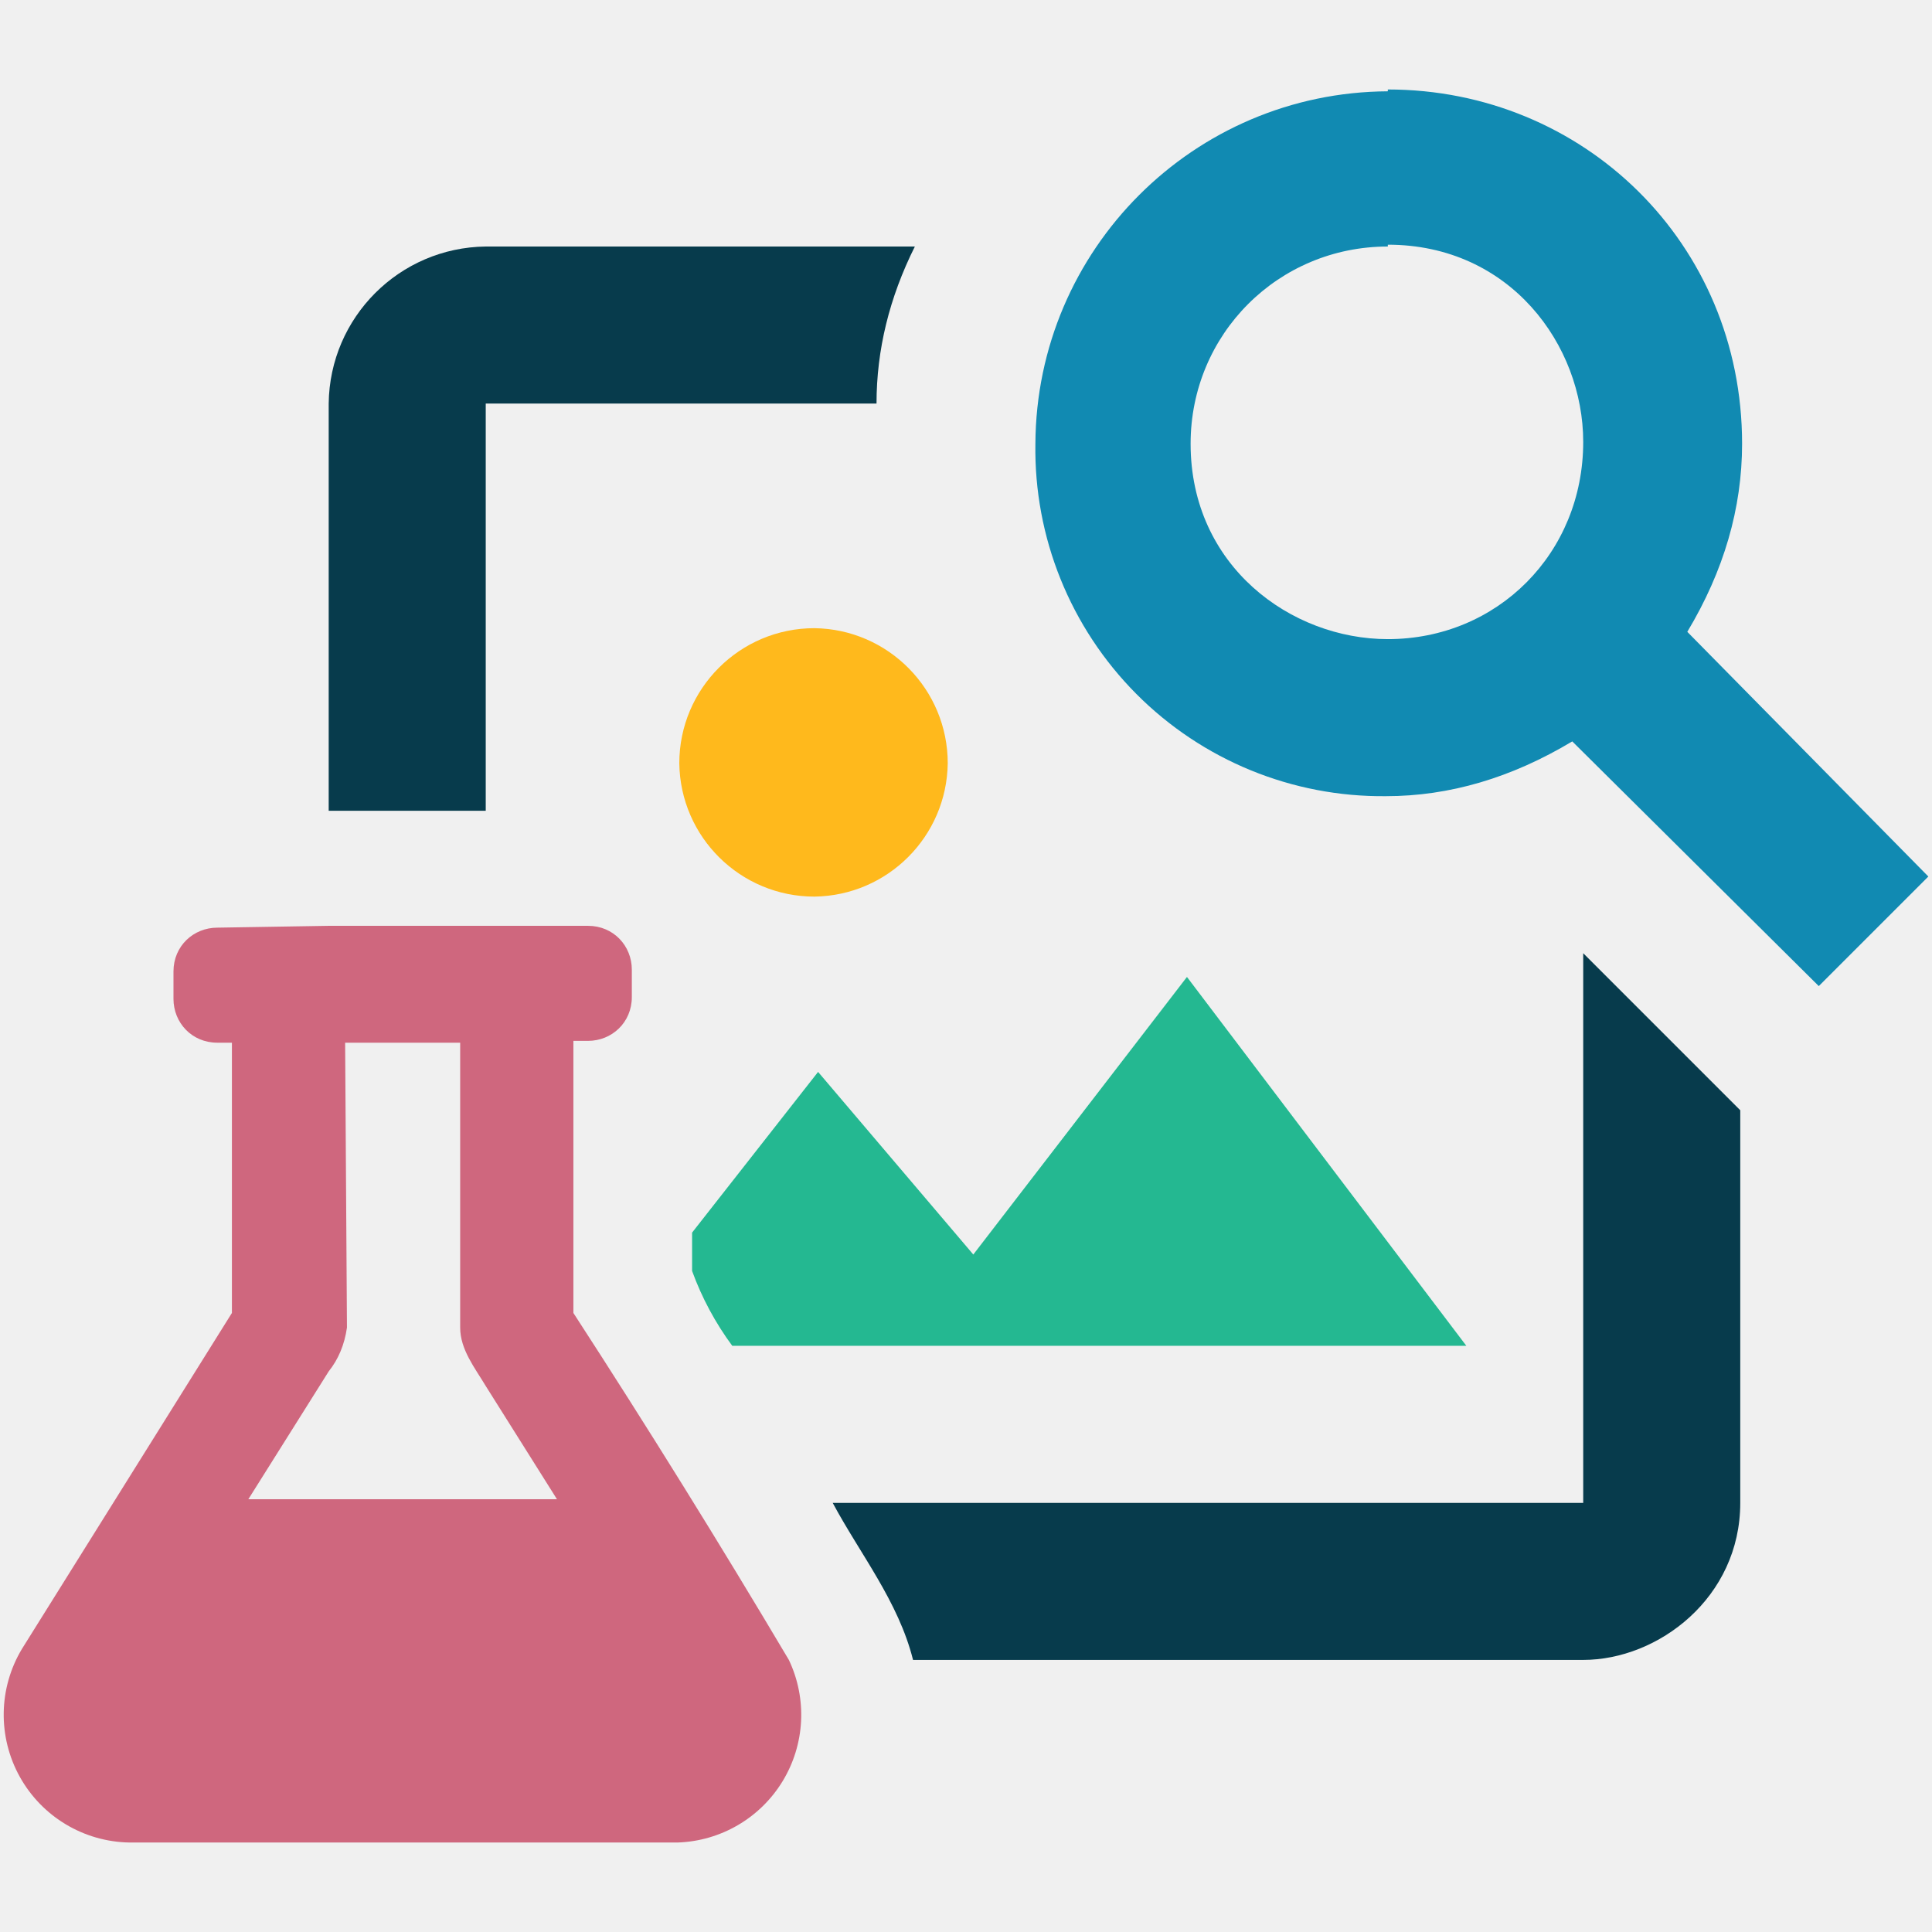
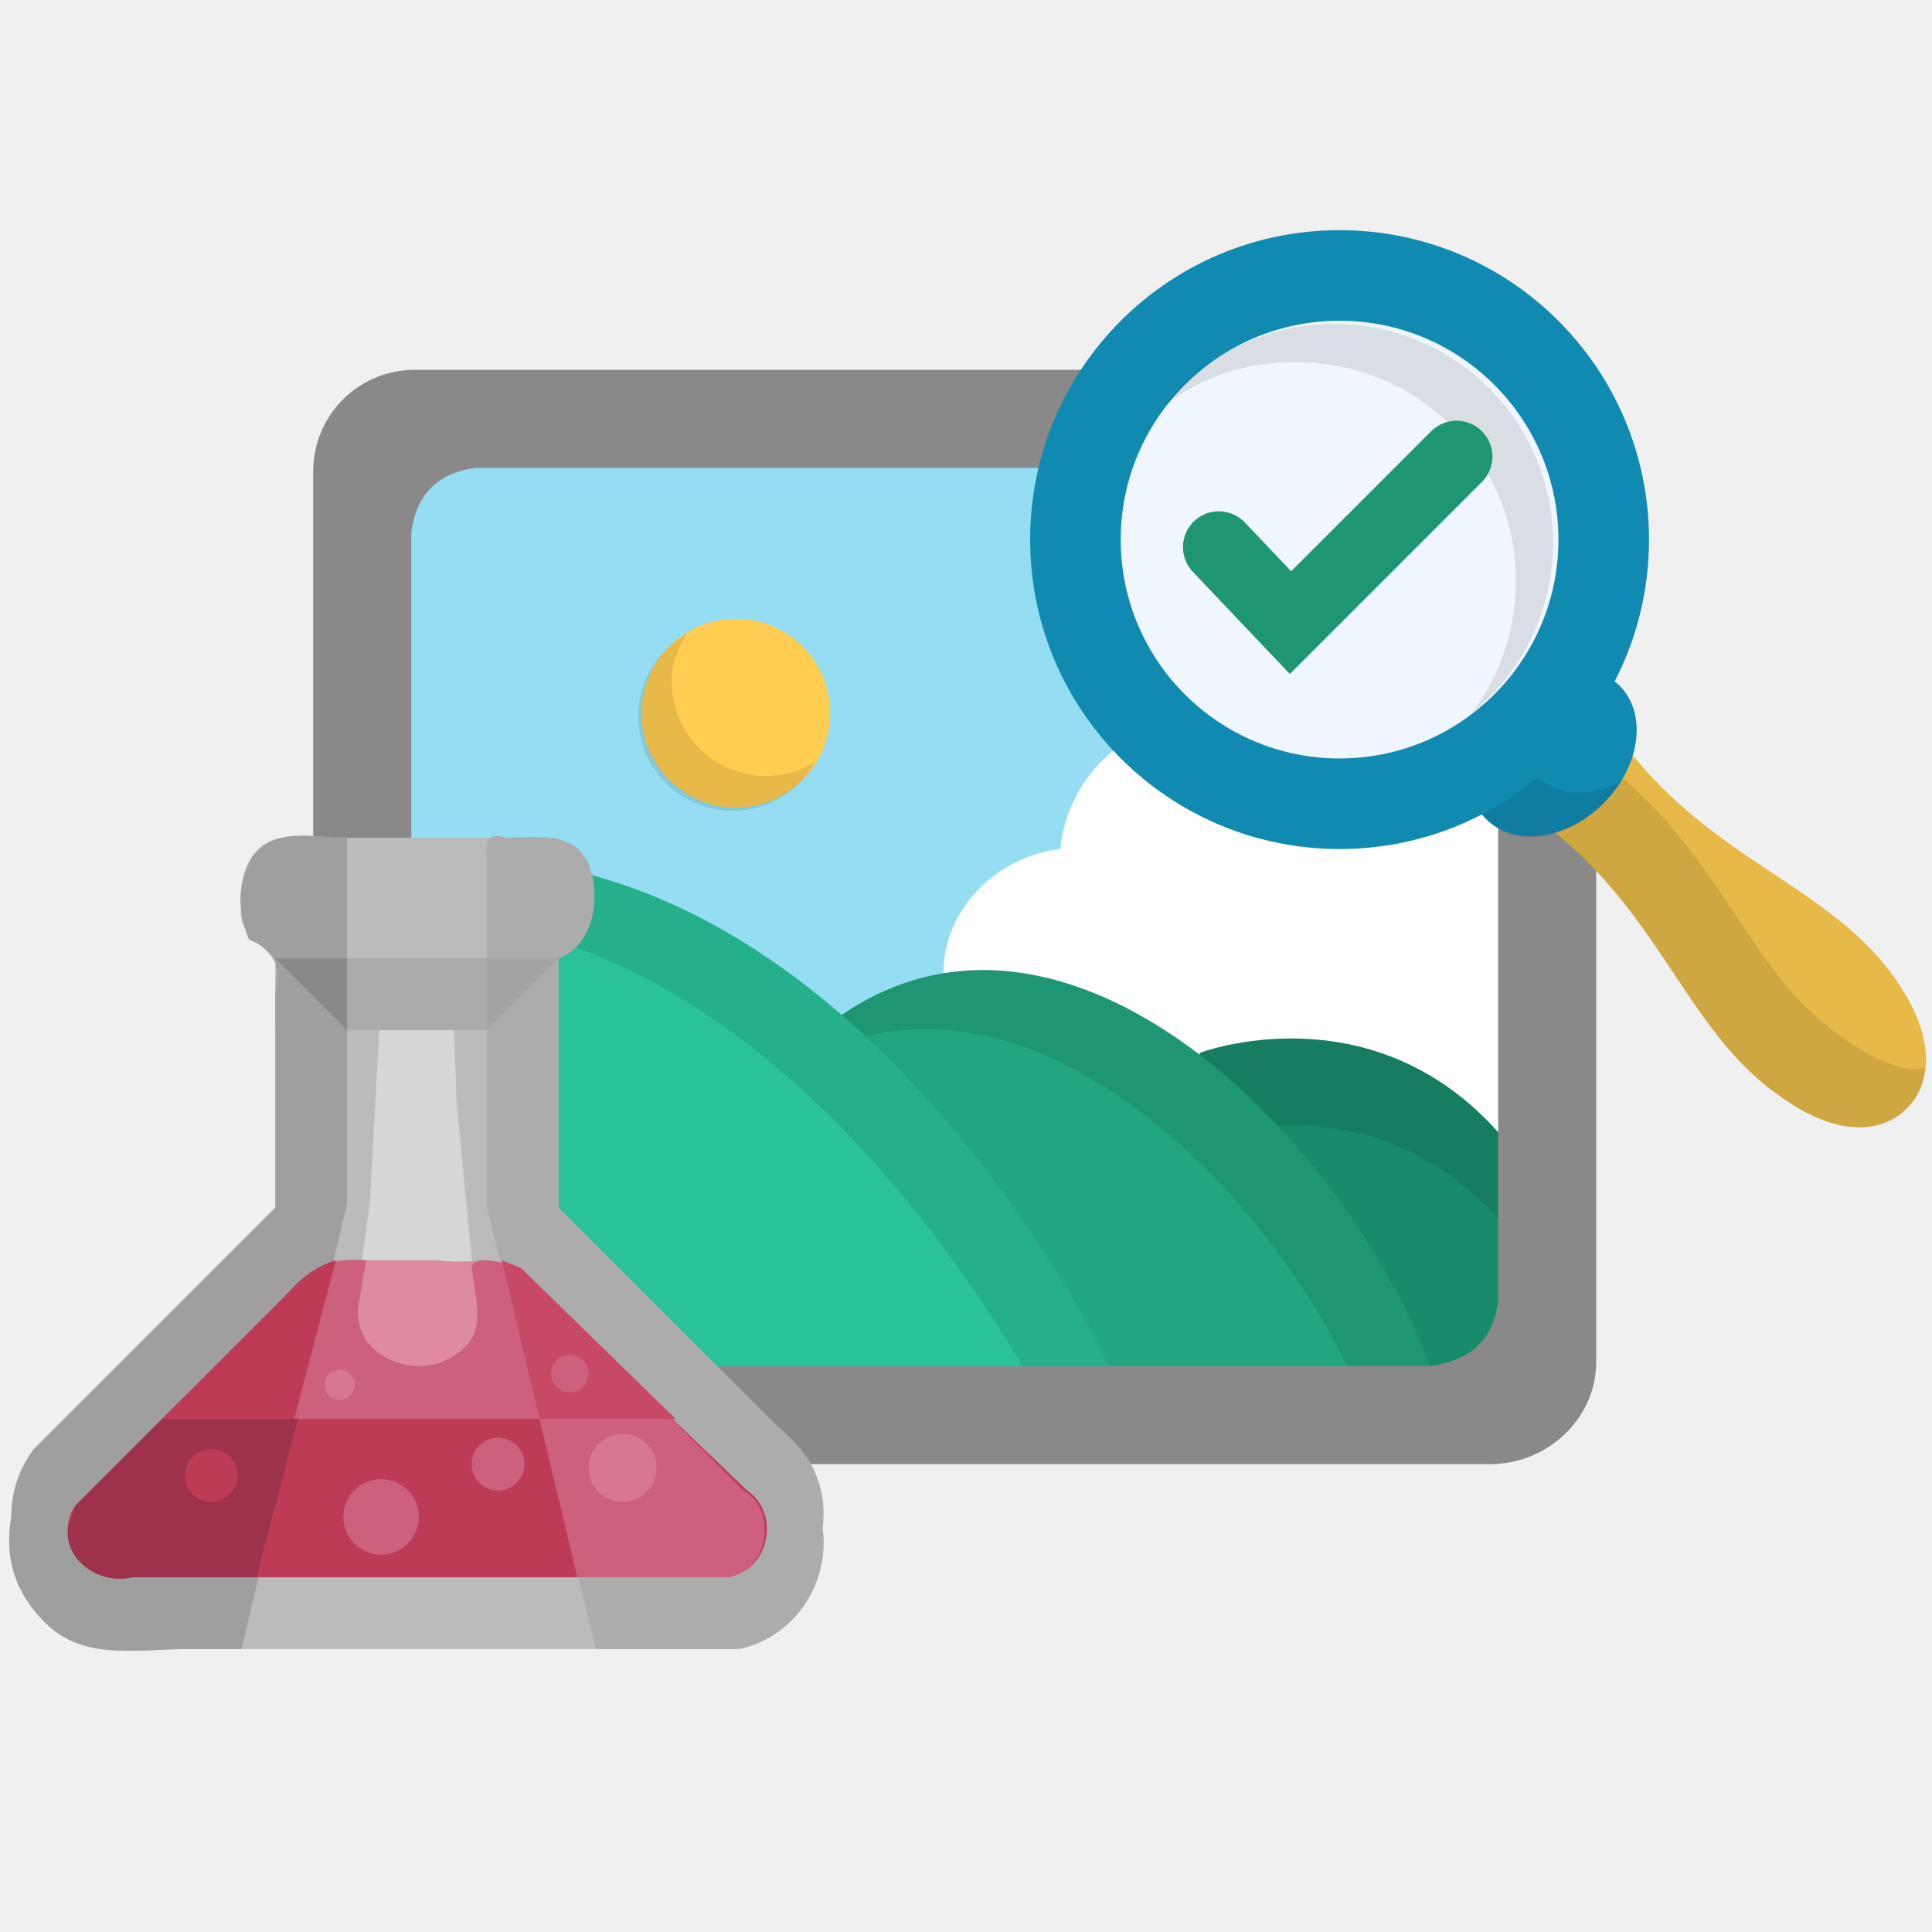
- <svg xmlns="http://www.w3.org/2000/svg" width="400" height="400" viewBox="0 0 105.8 105.8">
-   <path fill="#cf677e" d="M11.9 50.8c-1.3 0-2.4 1-2.4 2.4v1.5c0 1.3 1 2.4 2.4 2.4h.8v14.8L1.2 90.3a7 7 0 0 0 5.9 10.6h30a7 7 0 0 0 6.1-10q-5.7-9.6-11.8-19V57h.8c1.3 0 2.4-1 2.4-2.4v-1.5c0-1.3-1-2.4-2.4-2.4H18Zm7 6.3h6.3v15.6c0 1.2.8 2.2 1.4 3.2l3.9 6.2H13.6l4.4-7q.8-1 1-2.4z" />
-   <path fill="#24b891" d="M37.9 67.5v2.1q.8 2.2 2.2 4.1h40.2L65 53.5 53.3 68.7l-8.5-10Z" />
-   <path fill="#118ab2" d="M76 5a19.4 19.4 0 0 0-19.3 19.3 19 19 0 0 0 19.2 19.3q5.2 0 10.2-3L99.6 54l6-6-13.2-13.4q3-5 3-10.3c0-11-8.7-19.4-19.4-19.4m0 8.5c6.7 0 10.7 5.5 10.7 10.8C86.7 30.3 82 35 76 35c-5.3 0-10.8-4-10.8-10.7 0-6 4.8-10.8 10.8-10.8" />
-   <path fill="#073b4c" d="M26.6 13.5a8.7 8.7 0 0 0-8.6 8.6v22.3h8.6V22.1H48q0-4.4 2.1-8.6zm19 68.8c1.5 2.8 3.6 5.4 4.4 8.6h36.7c4.1 0 8.6-3.4 8.6-8.6V60.8l-8.6-8.6v30.1z" />
-   <path fill="#ffb91c" d="M44.6 34.4a7.4 7.4 0 0 1 7.3 7.4 7.4 7.4 0 0 1-7.3 7.3 7.4 7.4 0 0 1-7.4-7.3 7.4 7.4 0 0 1 7.4-7.4" />
+ <svg xmlns="http://www.w3.org/2000/svg" xml:space="preserve" viewBox="0 0 512 512">
+   <path fill="#898989" d="M110 98h285c15 0 28 12 28 27v236c0 15-13 27-28 27H110c-15 0-27-12-27-27V125c0-15 12-27 27-27" />
+   <path fill="#95ddf2" d="M109 228v-87q2-15 17-17h253q16 2 18 17v159l-33 31z" />
+   <path fill="#fff" d="M397 179a36 36 0 0 0-57 17q-9-6-20-6c-20 0-37 15-39 35-17 2-31 16-31 33l42 42h105z" />
+   <path fill="#188b6d" d="M318 279s45-17 79 21v45q-2 15-18 17l-69-52z" />
+   <path d="M397 323c-34-38-79-21-79-21l-3 11-5-3 8-31s45-17 79 21z" opacity=".1" />
+   <path fill="#21a681" d="M379 362c-23-61-96-134-156-93l20 65 51 28z" />
+   <path d="m225 276-2-7c60-41 133 32 156 93h-22c-25-51-81-103-132-86" opacity=".1" />
+   <path fill="#29c299" d="M109 345V228c116-12 185 134 185 134H126q-15-2-17-17" />
+   <path d="M109 243v-15c116-12 185 134 185 134h-23c-21-35-78-118-162-119" opacity=".1" />
+   <circle cx="195" cy="189" r="25" fill="#ffcd50" />
+   <path d="M178 181a25 25 0 0 0 38 21 25 25 0 1 1-34-34q-4 6-4 13" opacity=".1" />
+   <path fill="#e6b948" d="M431 198c23 30 54 37 71 61s3 35 3 35-11 13-34-4c-24-17-31-48-61-71z" />
+   <path d="M487 274c-24-17-31-48-61-71l-16 16c30 23 37 54 61 71 23 17 34 4 34 4s5-4 5-11q-8 2-23-9" opacity=".1" />
+   <ellipse cx="-432" cy="150" fill="#118ab2" rx="19" ry="25" transform="rotate(-135)" />
+   <path d="M406 205q-9-9-1-24l-7 5c-10 10-12 24-4 31 7 8 21 6 31-4l5-6q-14 7-24-2" opacity=".1" />
+   <circle cx="355" cy="143" r="82" fill="#118ab2" />
+   <circle cx="355" cy="143" r="58" fill="#f0f6fd" />
+   <path d="M343 96a58 58 0 0 1 47 93 58 58 0 1 0-82-81q15-12 35-12" opacity=".1" />
+   <path fill="#bbb" d="M3 402q-3 17 10 29c10 9 24 6 37 6h143c16-1 27-16 25-32q1-16-12-27l-58-58v-66c10-4 11-17 8-25-4-9-14-7-22-7H75c-9 1-12 11-11 18-2 10 12 11 9 20v60L9 384q-6 8-6 18" />
+   <path fill="#d6d6d6" d="M111 362c9 1 19-8 15-18l-5-52-1-28h-19l-3 55-4 29c0 8 9 14 17 14" />
+   <path fill="#dd8b9d" d="M18 405c-1 9 9 15 17 13h157c12-1 15-17 6-23l-60-59c-7-3-15-1-22-2H87q-9 6-16 14l-51 51z" />
+   <path fill="#ababab" d="M73 254v19h75v-19z" />
+   <path fill="#acacac" d="m129 320 29 117h38c14-3 24-17 22-32q2-16-12-27l-58-58v-66c10-4 11-17 8-25-4-9-14-7-22-7-6-2-5 3-5 6z" />
+   <path fill="#a3a3a3" d="m129 273 19-19h-19z" />
+   <path fill="#9f9f9f" d="M3 402q-3 17 10 29c10 9 24 6 37 6h14l28-118v-97c-9 0-19-3-25 5q-6 10-1 22 10 4 7 14v57L9 384q-6 8-6 18" />
+   <path fill="#898989" d="M92 254H73l19 19z" />
+   <path fill="#be3b58" d="M174 372H47l-27 27c-6 8 2 21 13 19h159c12-1 15-17 6-23z" />
+   <path fill="#cd607c" d="m142 372 11 46h40c11-2 13-18 4-23l-23-23z" />
+   <path fill="#9f324b" d="M18 405c-1 9 9 15 17 13h33l12-46H47l-27 27z" />
+   <path fill="#cd607c" d="M43 376h136l-41-40c-3-1-13-4-13 0 1 8 4 17-3 22-10 9-29 2-27-12l2-12q-10-1-17 5z" />
+   <path fill="#c74966" d="m133 334 10 42h36l-41-40z" />
+   <path fill="#be3b58" d="M43 376h35l11-42q-7 2-13 9z" />
+   <circle cx="101" cy="402" r="10" fill="#cd607c" />
+   <circle cx="165" cy="389" r="9" fill="#d7788f" />
+   <circle cx="151" cy="364" r="5" fill="#cd607c" />
+   <circle cx="132" cy="388" r="7" fill="#cd607c" />
+   <circle cx="56" cy="391" r="7" fill="#be3b58" />
+   <circle cx="90" cy="367" r="4" fill="#d7788f" />
+   <path fill="none" stroke="#1e9674" stroke-linecap="round" stroke-width="19" d="m323 145 19 20 44-44" />
</svg>
